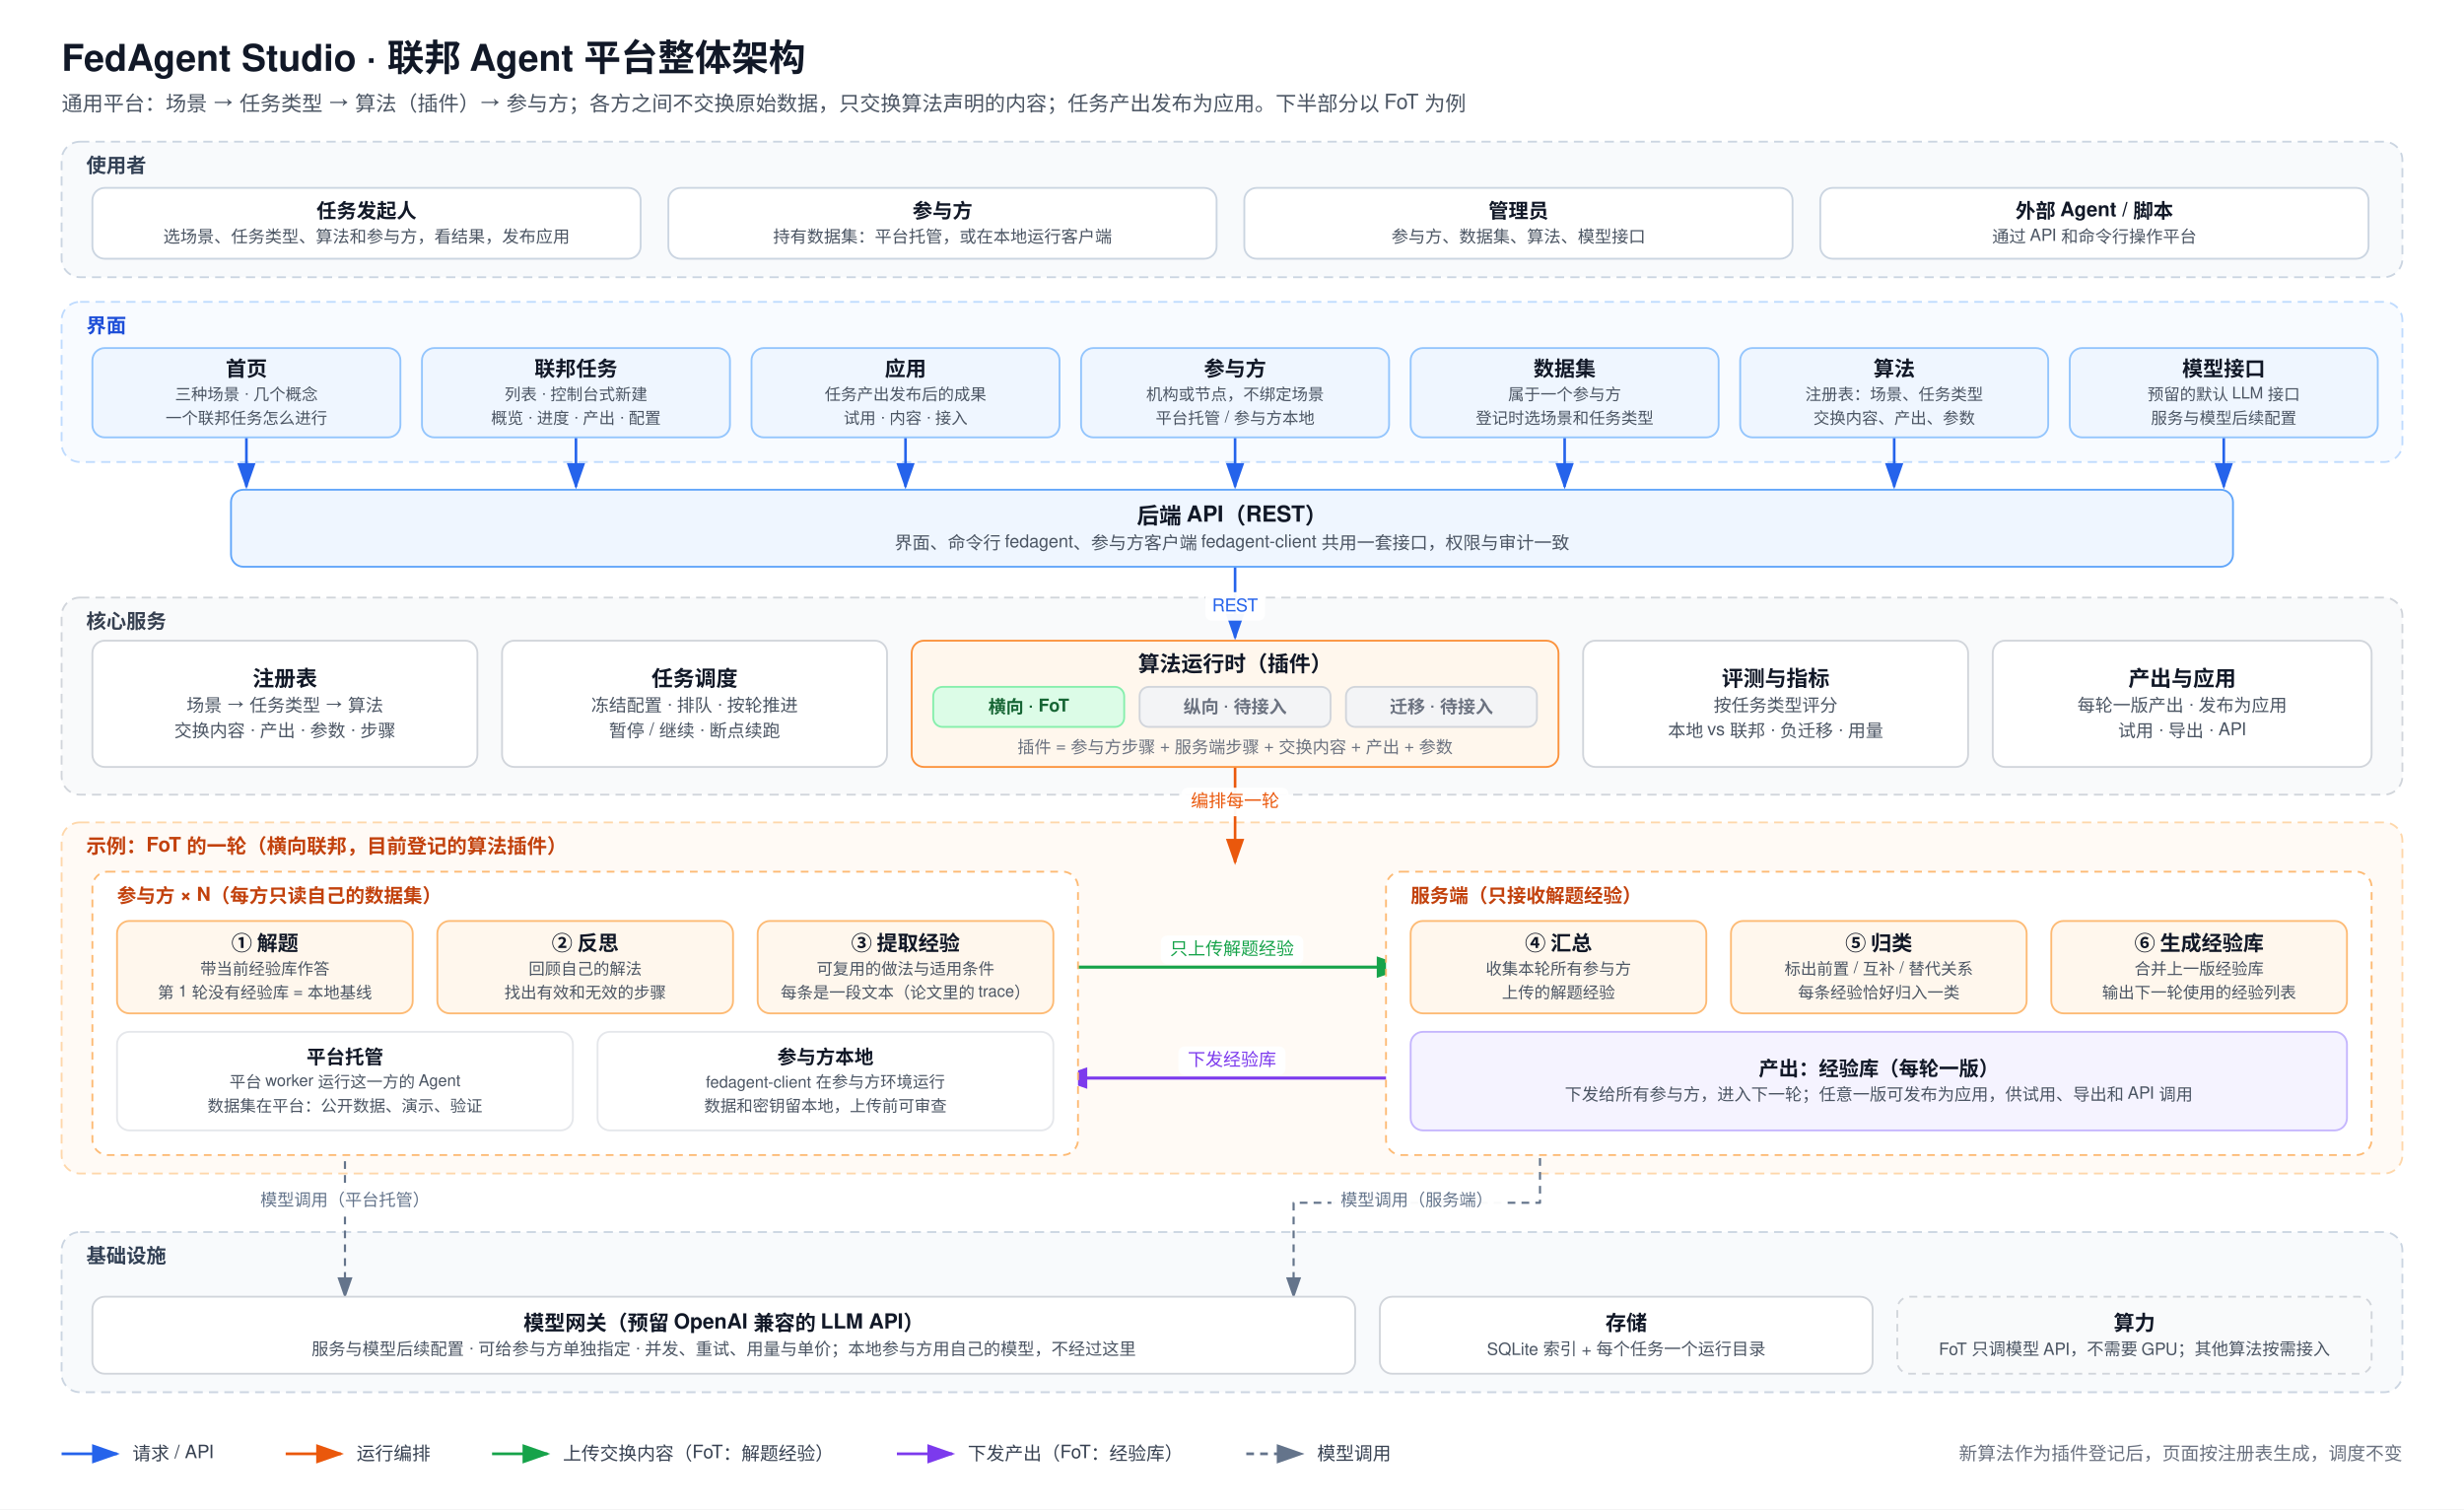
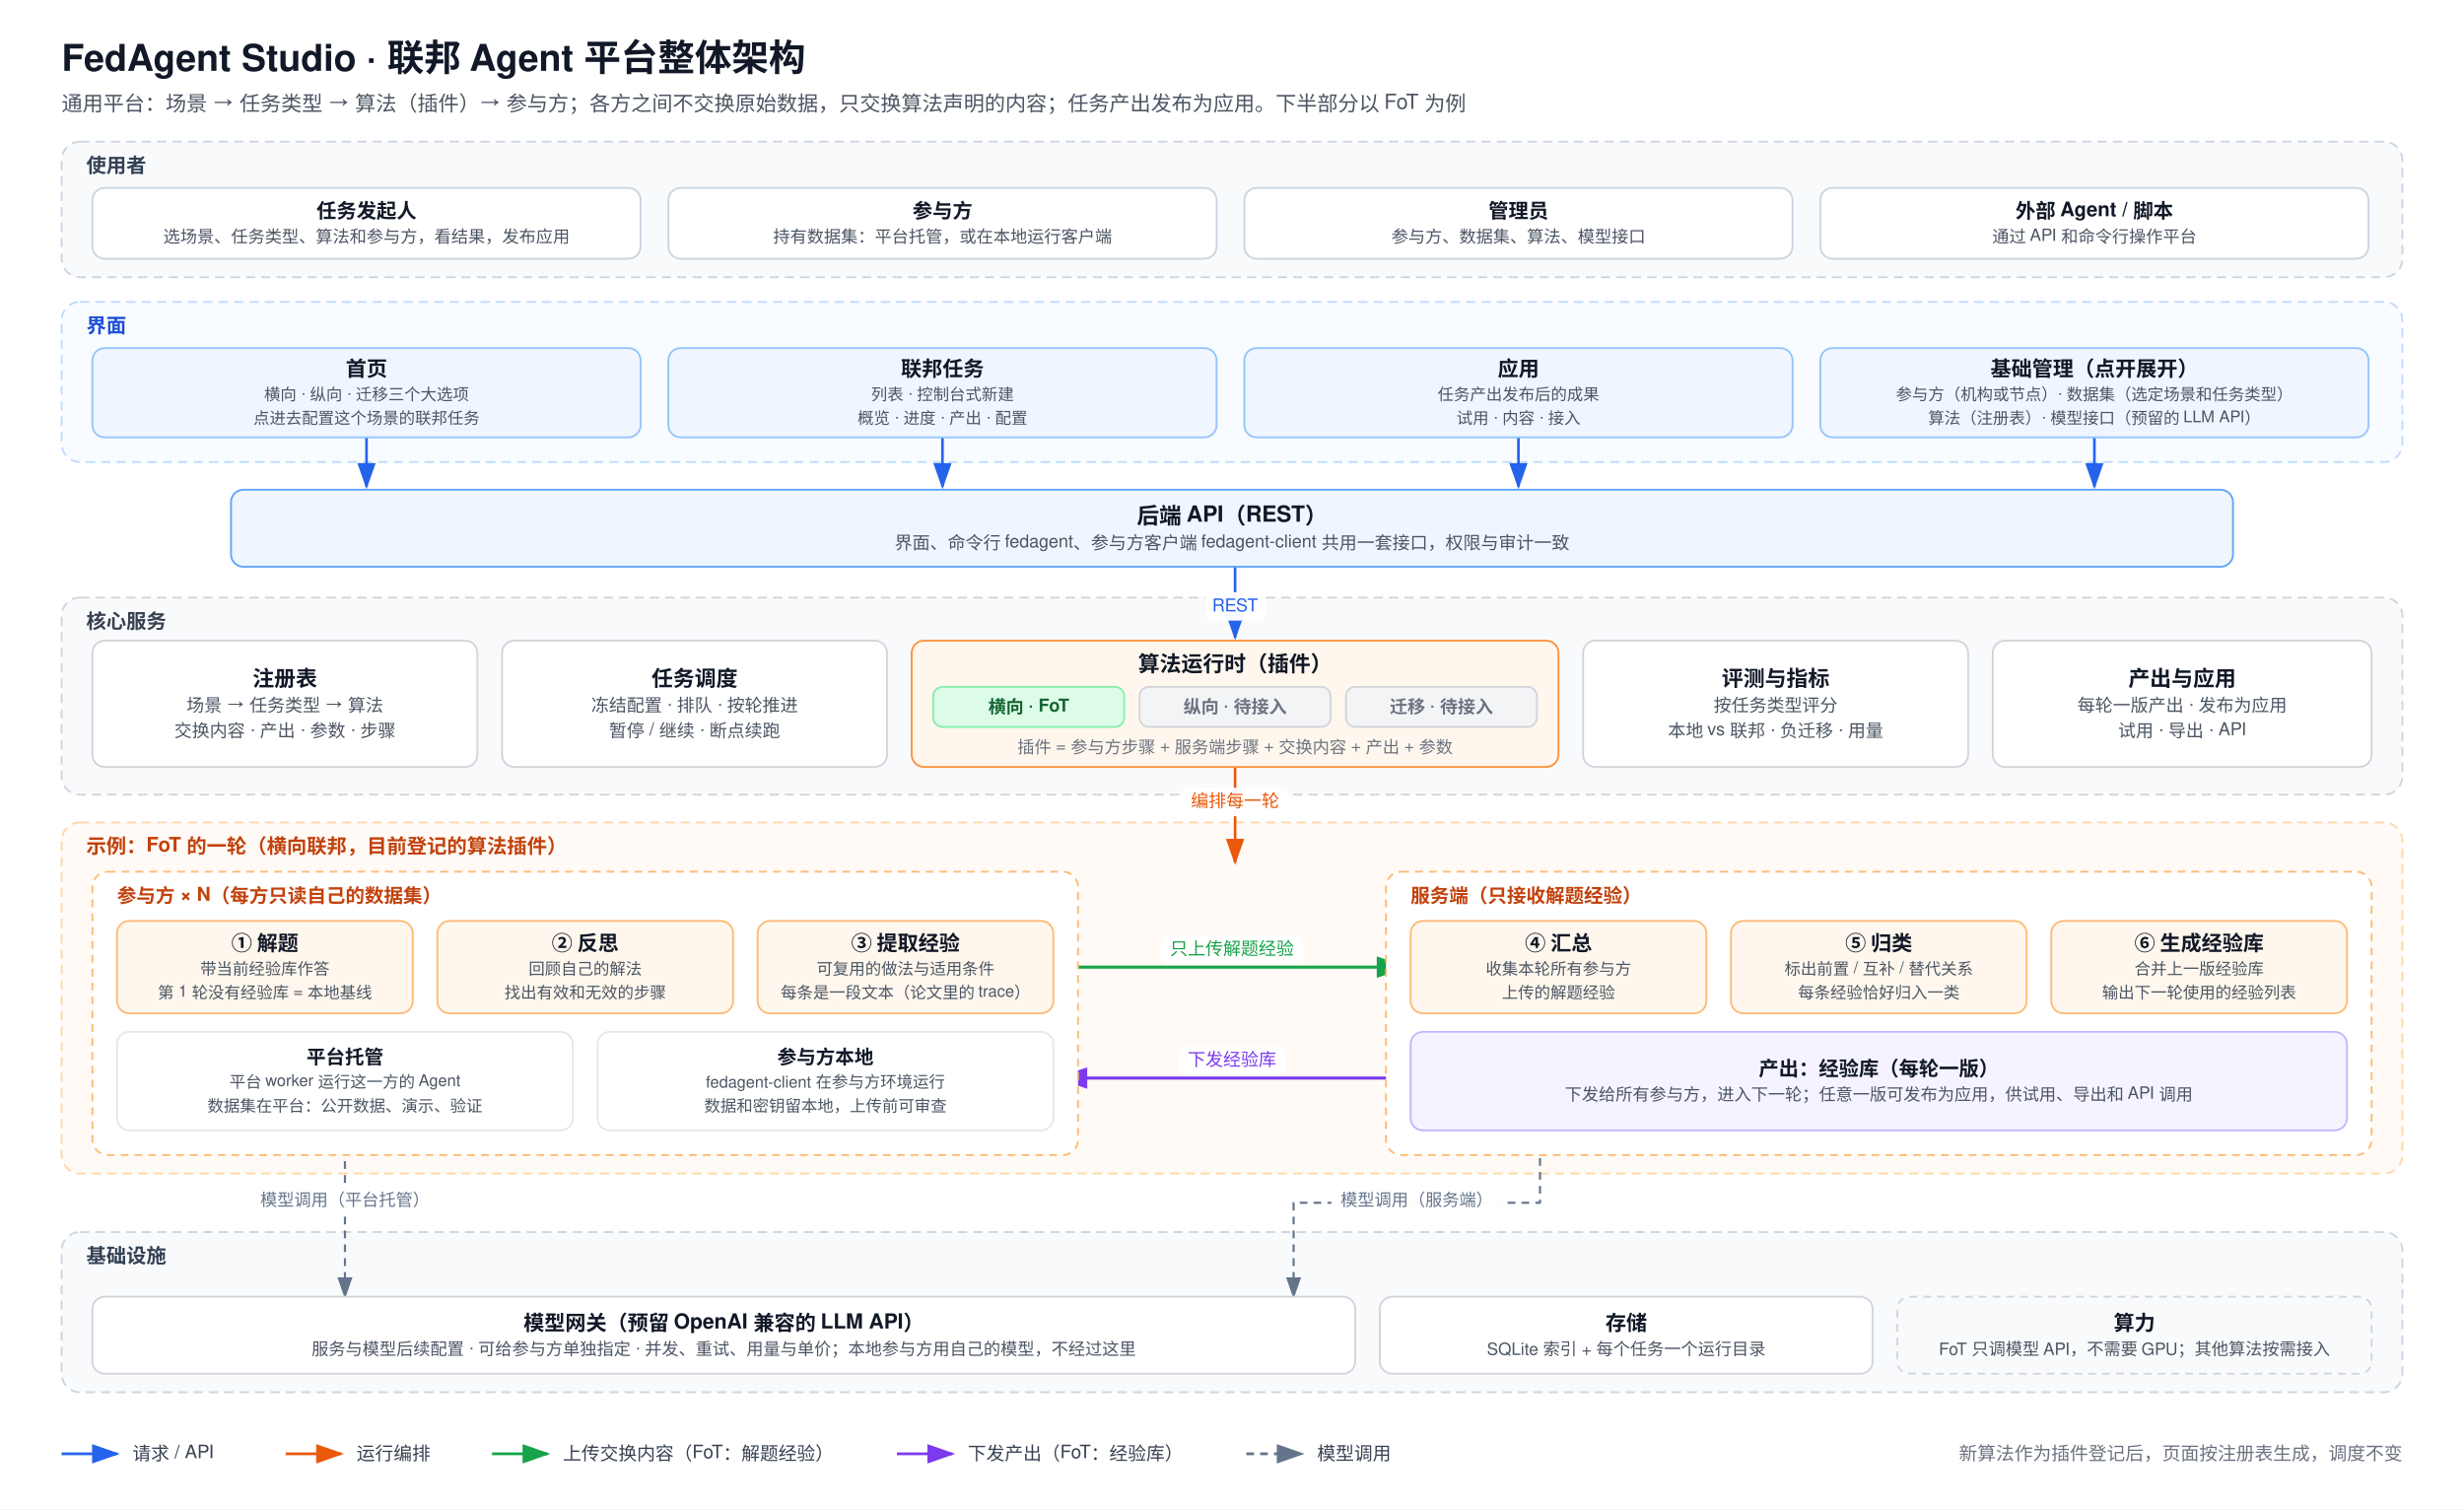
<svg xmlns="http://www.w3.org/2000/svg" viewBox="0 0 1600 980" width="1600" height="980">
  <style>text { font-family: 'Helvetica Neue', Helvetica, 'PingFang SC', 'Hiragino Sans GB', 'Heiti SC', 'Noto Sans CJK SC', 'Microsoft YaHei', Arial, sans-serif; }</style>
  <defs>
    <marker id="m-blue" markerWidth="10" markerHeight="7" refX="9" refY="3.5" orient="auto">
      <polygon points="0 0, 10 3.5, 0 7" fill="#2563eb" />
    </marker>
    <marker id="m-purple" markerWidth="10" markerHeight="7" refX="9" refY="3.5" orient="auto">
      <polygon points="0 0, 10 3.5, 0 7" fill="#7c3aed" />
    </marker>
    <marker id="m-orange" markerWidth="10" markerHeight="7" refX="9" refY="3.5" orient="auto">
      <polygon points="0 0, 10 3.5, 0 7" fill="#ea580c" />
    </marker>
    <marker id="m-green" markerWidth="10" markerHeight="7" refX="9" refY="3.5" orient="auto">
      <polygon points="0 0, 10 3.5, 0 7" fill="#16a34a" />
    </marker>
    <marker id="m-gray" markerWidth="10" markerHeight="7" refX="9" refY="3.5" orient="auto">
      <polygon points="0 0, 10 3.5, 0 7" fill="#64748b" />
    </marker>
  </defs>
  <rect width="1600" height="980" fill="#ffffff" />
  <text x="40" y="46" font-size="24" font-weight="700" fill="#111827" text-anchor="start">FedAgent Studio · 联邦 Agent 平台整体架构</text>
  <text x="40" y="72" font-size="13.5" font-weight="400" fill="#4b5563" text-anchor="start">通用平台：场景 → 任务类型 → 算法（插件）→ 参与方；各方之间不交换原始数据，只交换算法声明的内容；任务产出发布为应用。下半部分以 FoT 为例</text>
  <rect x="40" y="92" width="1520" height="88" rx="12" ry="12" fill="#f8fafc" stroke="#cbd5e1" stroke-width="1.2" stroke-dasharray="6,4" />
  <rect x="40" y="196" width="1520" height="104" rx="12" ry="12" fill="#f8fbff" stroke="#bfdbfe" stroke-width="1.2" stroke-dasharray="6,4" />
  <rect x="40" y="388" width="1520" height="128" rx="12" ry="12" fill="#f9fafb" stroke="#d1d5db" stroke-width="1.2" stroke-dasharray="6,4" />
  <rect x="40" y="534" width="1520" height="228" rx="12" ry="12" fill="#fffaf5" stroke="#fed7aa" stroke-width="1.2" stroke-dasharray="6,4" />
  <rect x="40" y="800" width="1520" height="104" rx="12" ry="12" fill="#f8fafc" stroke="#cbd5e1" stroke-width="1.2" stroke-dasharray="6,4" />
  <text x="56" y="112" font-size="13" font-weight="700" fill="#334155" text-anchor="start">使用者</text>
  <text x="56" y="216" font-size="13" font-weight="700" fill="#1d4ed8" text-anchor="start">界面</text>
  <text x="56" y="408" font-size="13" font-weight="700" fill="#374151" text-anchor="start">核心服务</text>
  <text x="56" y="554" font-size="13" font-weight="700" fill="#c2410c" text-anchor="start">示例：FoT 的一轮（横向联邦，目前登记的算法插件）</text>
  <text x="56" y="820" font-size="13" font-weight="700" fill="#334155" text-anchor="start">基础设施</text>
-   <path d="M160,284 V316" fill="none" stroke="#2563eb" stroke-width="1.7" marker-end="url(#m-blue)" stroke-linejoin="round" />
-   <path d="M374,284 V316" fill="none" stroke="#2563eb" stroke-width="1.7" marker-end="url(#m-blue)" stroke-linejoin="round" />
-   <path d="M588,284 V316" fill="none" stroke="#2563eb" stroke-width="1.7" marker-end="url(#m-blue)" stroke-linejoin="round" />
-   <path d="M802,284 V316" fill="none" stroke="#2563eb" stroke-width="1.7" marker-end="url(#m-blue)" stroke-linejoin="round" />
-   <path d="M1016,284 V316" fill="none" stroke="#2563eb" stroke-width="1.7" marker-end="url(#m-blue)" stroke-linejoin="round" />
-   <path d="M1230,284 V316" fill="none" stroke="#2563eb" stroke-width="1.7" marker-end="url(#m-blue)" stroke-linejoin="round" />
-   <path d="M1444,284 V316" fill="none" stroke="#2563eb" stroke-width="1.7" marker-end="url(#m-blue)" stroke-linejoin="round" />
+   <path d="M238,284 V316" fill="none" stroke="#2563eb" stroke-width="1.7" marker-end="url(#m-blue)" stroke-linejoin="round" />
+   <path d="M612,284 V316" fill="none" stroke="#2563eb" stroke-width="1.7" marker-end="url(#m-blue)" stroke-linejoin="round" />
+   <path d="M986,284 V316" fill="none" stroke="#2563eb" stroke-width="1.7" marker-end="url(#m-blue)" stroke-linejoin="round" />
+   <path d="M1360,284 V316" fill="none" stroke="#2563eb" stroke-width="1.7" marker-end="url(#m-blue)" stroke-linejoin="round" />
  <path d="M802,368 V414" fill="none" stroke="#2563eb" stroke-width="1.7" marker-end="url(#m-blue)" stroke-linejoin="round" />
  <path d="M802,498 V560" fill="none" stroke="#ea580c" stroke-width="1.7" marker-end="url(#m-orange)" stroke-linejoin="round" />
  <path d="M686,628 H912" fill="none" stroke="#16a34a" stroke-width="2" marker-end="url(#m-green)" stroke-linejoin="round" />
  <path d="M914,700 H688" fill="none" stroke="#7c3aed" stroke-width="2" marker-end="url(#m-purple)" stroke-linejoin="round" />
  <path d="M224,736 V842" fill="none" stroke="#64748b" stroke-width="1.4" stroke-dasharray="5,4" marker-end="url(#m-gray)" stroke-linejoin="round" />
  <path d="M1000,752 V781 H840 V842" fill="none" stroke="#64748b" stroke-width="1.4" stroke-dasharray="5,4" marker-end="url(#m-gray)" stroke-linejoin="round" />
  <rect x="60" y="122" width="356" height="46" rx="8" ry="8" fill="#ffffff" stroke="#cbd5e1" stroke-width="1.2" />
  <text x="238.0" y="141.5" font-size="13" font-weight="600" fill="#111827" text-anchor="middle">任务发起人</text>
  <text x="238.0" y="157.5" font-size="11" font-weight="400" fill="#4b5563" text-anchor="middle">选场景、任务类型、算法和参与方，看结果，发布应用</text>
  <rect x="434" y="122" width="356" height="46" rx="8" ry="8" fill="#ffffff" stroke="#cbd5e1" stroke-width="1.2" />
  <text x="612.0" y="141.5" font-size="13" font-weight="600" fill="#111827" text-anchor="middle">参与方</text>
  <text x="612.0" y="157.5" font-size="11" font-weight="400" fill="#4b5563" text-anchor="middle">持有数据集：平台托管，或在本地运行客户端</text>
  <rect x="808" y="122" width="356" height="46" rx="8" ry="8" fill="#ffffff" stroke="#cbd5e1" stroke-width="1.2" />
  <text x="986.0" y="141.5" font-size="13" font-weight="600" fill="#111827" text-anchor="middle">管理员</text>
  <text x="986.0" y="157.5" font-size="11" font-weight="400" fill="#4b5563" text-anchor="middle">参与方、数据集、算法、模型接口</text>
  <rect x="1182" y="122" width="356" height="46" rx="8" ry="8" fill="#ffffff" stroke="#cbd5e1" stroke-width="1.2" />
  <text x="1360.0" y="141.5" font-size="13" font-weight="600" fill="#111827" text-anchor="middle">外部 Agent / 脚本</text>
  <text x="1360.0" y="157.5" font-size="11" font-weight="400" fill="#4b5563" text-anchor="middle">通过 API 和命令行操作平台</text>
-   <rect x="60" y="226" width="200" height="58" rx="8" ry="8" fill="#eff6ff" stroke="#93c5fd" stroke-width="1.2" />
-   <text x="160.0" y="244.2" font-size="13.5" font-weight="600" fill="#111827" text-anchor="middle">首页</text>
-   <text x="160.0" y="259.8" font-size="10.5" font-weight="400" fill="#4b5563" text-anchor="middle">三种场景 · 几个概念</text>
-   <text x="160.0" y="275.2" font-size="10.5" font-weight="400" fill="#4b5563" text-anchor="middle">一个联邦任务怎么进行</text>
-   <rect x="274" y="226" width="200" height="58" rx="8" ry="8" fill="#eff6ff" stroke="#93c5fd" stroke-width="1.2" />
-   <text x="374.0" y="244.2" font-size="13.5" font-weight="600" fill="#111827" text-anchor="middle">联邦任务</text>
-   <text x="374.0" y="259.8" font-size="10.5" font-weight="400" fill="#4b5563" text-anchor="middle">列表 · 控制台式新建</text>
-   <text x="374.0" y="275.2" font-size="10.5" font-weight="400" fill="#4b5563" text-anchor="middle">概览 · 进度 · 产出 · 配置</text>
-   <rect x="488" y="226" width="200" height="58" rx="8" ry="8" fill="#eff6ff" stroke="#93c5fd" stroke-width="1.2" />
-   <text x="588.0" y="244.2" font-size="13.5" font-weight="600" fill="#111827" text-anchor="middle">应用</text>
-   <text x="588.0" y="259.8" font-size="10.5" font-weight="400" fill="#4b5563" text-anchor="middle">任务产出发布后的成果</text>
-   <text x="588.0" y="275.2" font-size="10.5" font-weight="400" fill="#4b5563" text-anchor="middle">试用 · 内容 · 接入</text>
-   <rect x="702" y="226" width="200" height="58" rx="8" ry="8" fill="#eff6ff" stroke="#93c5fd" stroke-width="1.2" />
-   <text x="802.0" y="244.2" font-size="13.5" font-weight="600" fill="#111827" text-anchor="middle">参与方</text>
-   <text x="802.0" y="259.8" font-size="10.5" font-weight="400" fill="#4b5563" text-anchor="middle">机构或节点，不绑定场景</text>
-   <text x="802.0" y="275.2" font-size="10.5" font-weight="400" fill="#4b5563" text-anchor="middle">平台托管 / 参与方本地</text>
-   <rect x="916" y="226" width="200" height="58" rx="8" ry="8" fill="#eff6ff" stroke="#93c5fd" stroke-width="1.2" />
-   <text x="1016.0" y="244.2" font-size="13.5" font-weight="600" fill="#111827" text-anchor="middle">数据集</text>
-   <text x="1016.0" y="259.8" font-size="10.5" font-weight="400" fill="#4b5563" text-anchor="middle">属于一个参与方</text>
-   <text x="1016.0" y="275.2" font-size="10.5" font-weight="400" fill="#4b5563" text-anchor="middle">登记时选场景和任务类型</text>
-   <rect x="1130" y="226" width="200" height="58" rx="8" ry="8" fill="#eff6ff" stroke="#93c5fd" stroke-width="1.2" />
-   <text x="1230.0" y="244.2" font-size="13.5" font-weight="600" fill="#111827" text-anchor="middle">算法</text>
-   <text x="1230.0" y="259.8" font-size="10.5" font-weight="400" fill="#4b5563" text-anchor="middle">注册表：场景、任务类型</text>
-   <text x="1230.0" y="275.2" font-size="10.5" font-weight="400" fill="#4b5563" text-anchor="middle">交换内容、产出、参数</text>
-   <rect x="1344" y="226" width="200" height="58" rx="8" ry="8" fill="#eff6ff" stroke="#93c5fd" stroke-width="1.2" />
-   <text x="1444.0" y="244.2" font-size="13.5" font-weight="600" fill="#111827" text-anchor="middle">模型接口</text>
-   <text x="1444.0" y="259.8" font-size="10.5" font-weight="400" fill="#4b5563" text-anchor="middle">预留的默认 LLM 接口</text>
-   <text x="1444.0" y="275.2" font-size="10.5" font-weight="400" fill="#4b5563" text-anchor="middle">服务与模型后续配置</text>
+   <rect x="60" y="226" width="356" height="58" rx="8" ry="8" fill="#eff6ff" stroke="#93c5fd" stroke-width="1.2" />
+   <text x="238.0" y="244.2" font-size="13.5" font-weight="600" fill="#111827" text-anchor="middle">首页</text>
+   <text x="238.0" y="259.8" font-size="10.5" font-weight="400" fill="#4b5563" text-anchor="middle">横向 · 纵向 · 迁移三个大选项</text>
+   <text x="238.0" y="275.2" font-size="10.5" font-weight="400" fill="#4b5563" text-anchor="middle">点进去配置这个场景的联邦任务</text>
+   <rect x="434" y="226" width="356" height="58" rx="8" ry="8" fill="#eff6ff" stroke="#93c5fd" stroke-width="1.2" />
+   <text x="612.0" y="244.2" font-size="13.5" font-weight="600" fill="#111827" text-anchor="middle">联邦任务</text>
+   <text x="612.0" y="259.8" font-size="10.5" font-weight="400" fill="#4b5563" text-anchor="middle">列表 · 控制台式新建</text>
+   <text x="612.0" y="275.2" font-size="10.5" font-weight="400" fill="#4b5563" text-anchor="middle">概览 · 进度 · 产出 · 配置</text>
+   <rect x="808" y="226" width="356" height="58" rx="8" ry="8" fill="#eff6ff" stroke="#93c5fd" stroke-width="1.2" />
+   <text x="986.0" y="244.2" font-size="13.5" font-weight="600" fill="#111827" text-anchor="middle">应用</text>
+   <text x="986.0" y="259.8" font-size="10.5" font-weight="400" fill="#4b5563" text-anchor="middle">任务产出发布后的成果</text>
+   <text x="986.0" y="275.2" font-size="10.5" font-weight="400" fill="#4b5563" text-anchor="middle">试用 · 内容 · 接入</text>
+   <rect x="1182" y="226" width="356" height="58" rx="8" ry="8" fill="#eff6ff" stroke="#93c5fd" stroke-width="1.2" />
+   <text x="1360.0" y="244.2" font-size="13.5" font-weight="600" fill="#111827" text-anchor="middle">基础管理（点开展开）</text>
+   <text x="1360.0" y="259.8" font-size="10.5" font-weight="400" fill="#4b5563" text-anchor="middle">参与方（机构或节点）· 数据集（选定场景和任务类型）</text>
+   <text x="1360.0" y="275.2" font-size="10.5" font-weight="400" fill="#4b5563" text-anchor="middle">算法（注册表）· 模型接口（预留的 LLM API）</text>
  <rect x="150" y="318" width="1300" height="50" rx="8" ry="8" fill="#eff6ff" stroke="#60a5fa" stroke-width="1.2" />
  <text x="800.0" y="340.0" font-size="14.5" font-weight="600" fill="#111827" text-anchor="middle">后端 API（REST）</text>
  <text x="800.0" y="356.5" font-size="11.5" font-weight="400" fill="#4b5563" text-anchor="middle">界面、命令行 fedagent、参与方客户端 fedagent-client 共用一套接口，权限与审计一致</text>
  <rect x="60" y="416" width="250" height="82" rx="8" ry="8" fill="#ffffff" stroke="#d1d5db" stroke-width="1.2" />
  <text x="185.0" y="445.5" font-size="14" font-weight="600" fill="#111827" text-anchor="middle">注册表</text>
  <text x="185.0" y="462.0" font-size="11.5" font-weight="400" fill="#4b5563" text-anchor="middle">场景 → 任务类型 → 算法</text>
  <text x="185.0" y="478.5" font-size="11.5" font-weight="400" fill="#4b5563" text-anchor="middle">交换内容 · 产出 · 参数 · 步骤</text>
  <rect x="326" y="416" width="250" height="82" rx="8" ry="8" fill="#ffffff" stroke="#d1d5db" stroke-width="1.2" />
  <text x="451.0" y="445.5" font-size="14" font-weight="600" fill="#111827" text-anchor="middle">任务调度</text>
  <text x="451.0" y="462.0" font-size="11.5" font-weight="400" fill="#4b5563" text-anchor="middle">冻结配置 · 排队 · 按轮推进</text>
  <text x="451.0" y="478.5" font-size="11.5" font-weight="400" fill="#4b5563" text-anchor="middle">暂停 / 继续 · 断点续跑</text>
  <rect x="592" y="416" width="420" height="82" rx="8" ry="8" fill="#fff7ed" stroke="#fb923c" stroke-width="1.2" />
  <text x="802" y="436" font-size="14" font-weight="600" fill="#111827" text-anchor="middle">算法运行时（插件）</text>
  <rect x="606" y="446" width="124" height="26" rx="6" ry="6" fill="#dcfce7" stroke="#86efac" stroke-width="1.2" />
  <text x="668" y="463" font-size="11.5" font-weight="600" fill="#166534" text-anchor="middle">横向 · FoT</text>
  <rect x="740" y="446" width="124" height="26" rx="6" ry="6" fill="#f3f4f6" stroke="#d1d5db" stroke-width="1.2" />
  <text x="802" y="463" font-size="11.5" font-weight="600" fill="#6b7280" text-anchor="middle">纵向 · 待接入</text>
  <rect x="874" y="446" width="124" height="26" rx="6" ry="6" fill="#f3f4f6" stroke="#d1d5db" stroke-width="1.2" />
  <text x="936" y="463" font-size="11.5" font-weight="600" fill="#6b7280" text-anchor="middle">迁移 · 待接入</text>
  <text x="802" y="489" font-size="11" font-weight="400" fill="#6b7280" text-anchor="middle">插件 = 参与方步骤 + 服务端步骤 + 交换内容 + 产出 + 参数</text>
  <rect x="1028" y="416" width="250" height="82" rx="8" ry="8" fill="#ffffff" stroke="#d1d5db" stroke-width="1.2" />
  <text x="1153.0" y="445.5" font-size="14" font-weight="600" fill="#111827" text-anchor="middle">评测与指标</text>
  <text x="1153.0" y="462.0" font-size="11.5" font-weight="400" fill="#4b5563" text-anchor="middle">按任务类型评分</text>
  <text x="1153.0" y="478.5" font-size="11.5" font-weight="400" fill="#4b5563" text-anchor="middle">本地 vs 联邦 · 负迁移 · 用量</text>
  <rect x="1294" y="416" width="246" height="82" rx="8" ry="8" fill="#ffffff" stroke="#d1d5db" stroke-width="1.2" />
  <text x="1417.0" y="445.5" font-size="14" font-weight="600" fill="#111827" text-anchor="middle">产出与应用</text>
  <text x="1417.0" y="462.0" font-size="11.5" font-weight="400" fill="#4b5563" text-anchor="middle">每轮一版产出 · 发布为应用</text>
  <text x="1417.0" y="478.5" font-size="11.5" font-weight="400" fill="#4b5563" text-anchor="middle">试用 · 导出 · API</text>
  <rect x="60" y="566" width="640" height="184" rx="10" ry="10" fill="#ffffff" stroke="#fdba74" stroke-width="1.2" stroke-dasharray="5,4" />
  <text x="76" y="586" font-size="12.5" font-weight="700" fill="#c2410c" text-anchor="start">参与方 × N（每方只读自己的数据集）</text>
  <rect x="76" y="598" width="192" height="60" rx="8" ry="8" fill="#fff7ed" stroke="#fdba74" stroke-width="1.2" />
  <text x="172.0" y="617.2" font-size="13.5" font-weight="600" fill="#111827" text-anchor="middle">① 解题</text>
  <text x="172.0" y="632.8" font-size="10.5" font-weight="400" fill="#4b5563" text-anchor="middle">带当前经验库作答</text>
  <text x="172.0" y="648.2" font-size="10.5" font-weight="400" fill="#4b5563" text-anchor="middle">第 1 轮没有经验库 = 本地基线</text>
  <rect x="284" y="598" width="192" height="60" rx="8" ry="8" fill="#fff7ed" stroke="#fdba74" stroke-width="1.2" />
  <text x="380.0" y="617.2" font-size="13.5" font-weight="600" fill="#111827" text-anchor="middle">② 反思</text>
  <text x="380.0" y="632.8" font-size="10.5" font-weight="400" fill="#4b5563" text-anchor="middle">回顾自己的解法</text>
  <text x="380.0" y="648.2" font-size="10.5" font-weight="400" fill="#4b5563" text-anchor="middle">找出有效和无效的步骤</text>
  <rect x="492" y="598" width="192" height="60" rx="8" ry="8" fill="#fff7ed" stroke="#fdba74" stroke-width="1.2" />
  <text x="588.0" y="617.2" font-size="13.5" font-weight="600" fill="#111827" text-anchor="middle">③ 提取经验</text>
  <text x="588.0" y="632.8" font-size="10.5" font-weight="400" fill="#4b5563" text-anchor="middle">可复用的做法与适用条件</text>
  <text x="588.0" y="648.2" font-size="10.5" font-weight="400" fill="#4b5563" text-anchor="middle">每条是一段文本（论文里的 trace）</text>
  <rect x="76" y="670" width="296" height="64" rx="8" ry="8" fill="#ffffff" stroke="#e5e7eb" stroke-width="1.2" />
  <text x="224.0" y="690.8" font-size="12.5" font-weight="600" fill="#111827" text-anchor="middle">平台托管</text>
  <text x="224.0" y="706.2" font-size="10.5" font-weight="400" fill="#4b5563" text-anchor="middle">平台 worker 运行这一方的 Agent</text>
  <text x="224.0" y="721.8" font-size="10.5" font-weight="400" fill="#4b5563" text-anchor="middle">数据集在平台：公开数据、演示、验证</text>
  <rect x="388" y="670" width="296" height="64" rx="8" ry="8" fill="#ffffff" stroke="#e5e7eb" stroke-width="1.2" />
  <text x="536.0" y="690.8" font-size="12.5" font-weight="600" fill="#111827" text-anchor="middle">参与方本地</text>
  <text x="536.0" y="706.2" font-size="10.5" font-weight="400" fill="#4b5563" text-anchor="middle">fedagent-client 在参与方环境运行</text>
  <text x="536.0" y="721.8" font-size="10.5" font-weight="400" fill="#4b5563" text-anchor="middle">数据和密钥留本地，上传前可审查</text>
  <rect x="900" y="566" width="640" height="184" rx="10" ry="10" fill="#ffffff" stroke="#fdba74" stroke-width="1.2" stroke-dasharray="5,4" />
  <text x="916" y="586" font-size="12.5" font-weight="700" fill="#c2410c" text-anchor="start">服务端（只接收解题经验）</text>
  <rect x="916" y="598" width="192" height="60" rx="8" ry="8" fill="#fff7ed" stroke="#fdba74" stroke-width="1.2" />
  <text x="1012.0" y="617.2" font-size="13.5" font-weight="600" fill="#111827" text-anchor="middle">④ 汇总</text>
  <text x="1012.0" y="632.8" font-size="10.5" font-weight="400" fill="#4b5563" text-anchor="middle">收集本轮所有参与方</text>
  <text x="1012.0" y="648.2" font-size="10.5" font-weight="400" fill="#4b5563" text-anchor="middle">上传的解题经验</text>
  <rect x="1124" y="598" width="192" height="60" rx="8" ry="8" fill="#fff7ed" stroke="#fdba74" stroke-width="1.2" />
  <text x="1220.0" y="617.2" font-size="13.5" font-weight="600" fill="#111827" text-anchor="middle">⑤ 归类</text>
  <text x="1220.0" y="632.8" font-size="10.5" font-weight="400" fill="#4b5563" text-anchor="middle">标出前置 / 互补 / 替代关系</text>
  <text x="1220.0" y="648.2" font-size="10.5" font-weight="400" fill="#4b5563" text-anchor="middle">每条经验恰好归入一类</text>
  <rect x="1332" y="598" width="192" height="60" rx="8" ry="8" fill="#fff7ed" stroke="#fdba74" stroke-width="1.2" />
  <text x="1428.0" y="617.2" font-size="13.5" font-weight="600" fill="#111827" text-anchor="middle">⑥ 生成经验库</text>
  <text x="1428.0" y="632.8" font-size="10.5" font-weight="400" fill="#4b5563" text-anchor="middle">合并上一版经验库</text>
  <text x="1428.0" y="648.2" font-size="10.5" font-weight="400" fill="#4b5563" text-anchor="middle">输出下一轮使用的经验列表</text>
  <rect x="916" y="670" width="608" height="64" rx="8" ry="8" fill="#f5f3ff" stroke="#c4b5fd" stroke-width="1.2" />
  <text x="1220.0" y="698.5" font-size="13" font-weight="600" fill="#111827" text-anchor="middle">产出：经验库（每轮一版）</text>
  <text x="1220.0" y="714.5" font-size="11" font-weight="400" fill="#4b5563" text-anchor="middle">下发给所有参与方，进入下一轮；任意一版可发布为应用，供试用、导出和 API 调用</text>
  <rect x="60" y="842" width="820" height="50" rx="8" ry="8" fill="#ffffff" stroke="#d1d5db" stroke-width="1.2" />
  <text x="470.0" y="863.8" font-size="13.5" font-weight="600" fill="#111827" text-anchor="middle">模型网关（预留 OpenAI 兼容的 LLM API）</text>
  <text x="470.0" y="879.8" font-size="11" font-weight="400" fill="#4b5563" text-anchor="middle">服务与模型后续配置 · 可给参与方单独指定 · 并发、重试、用量与单价；本地参与方用自己的模型，不经过这里</text>
  <rect x="896" y="842" width="320" height="50" rx="8" ry="8" fill="#ffffff" stroke="#d1d5db" stroke-width="1.2" />
  <text x="1056.0" y="863.8" font-size="13.5" font-weight="600" fill="#111827" text-anchor="middle">存储</text>
  <text x="1056.0" y="879.8" font-size="11" font-weight="400" fill="#4b5563" text-anchor="middle">SQLite 索引 + 每个任务一个运行目录</text>
  <rect x="1232" y="842" width="308" height="50" rx="8" ry="8" fill="#f9fafb" stroke="#d1d5db" stroke-width="1.2" stroke-dasharray="5,4" />
  <text x="1386.0" y="863.8" font-size="13.5" font-weight="600" fill="#111827" text-anchor="middle">算力</text>
  <text x="1386.0" y="879.8" font-size="11" font-weight="400" fill="#4b5563" text-anchor="middle">FoT 只调模型 API，不需要 GPU；其他算法按需接入</text>
  <rect x="782.7" y="384.5" width="38.7" height="18.5" rx="4" fill="#ffffff" opacity="0.96" />
  <text x="802" y="397" font-size="11.5" font-weight="500" fill="#2563eb" text-anchor="middle">REST</text>
  <rect x="767.2" y="511.5" width="69.5" height="18.5" rx="4" fill="#ffffff" opacity="0.96" />
  <text x="802" y="524" font-size="11.5" font-weight="500" fill="#ea580c" text-anchor="middle">编排每一轮</text>
  <rect x="753.8" y="607.5" width="92.5" height="18.5" rx="4" fill="#ffffff" opacity="0.96" />
  <text x="800" y="620" font-size="11.5" font-weight="500" fill="#16a34a" text-anchor="middle">只上传解题经验</text>
  <rect x="765.2" y="679.5" width="69.5" height="18.5" rx="4" fill="#ffffff" opacity="0.96" />
  <text x="800" y="692" font-size="11.5" font-weight="500" fill="#7c3aed" text-anchor="middle">下发经验库</text>
  <rect x="163.0" y="771.0" width="122.0" height="18.0" rx="4" fill="#ffffff" opacity="0.96" />
  <text x="224" y="783" font-size="11" font-weight="500" fill="#64748b" text-anchor="middle">模型调用（平台托管）</text>
  <rect x="864.5" y="771.0" width="111.0" height="18.0" rx="4" fill="#ffffff" opacity="0.96" />
  <text x="920" y="783" font-size="11" font-weight="500" fill="#64748b" text-anchor="middle">模型调用（服务端）</text>
  <path d="M40,944 H76" fill="none" stroke="#2563eb" stroke-width="1.8" marker-end="url(#m-blue)" stroke-linejoin="round" />
  <text x="86" y="948" font-size="12" font-weight="400" fill="#374151" text-anchor="start">请求 / API</text>
  <path d="M185.52,944 H221.52" fill="none" stroke="#ea580c" stroke-width="1.8" marker-end="url(#m-orange)" stroke-linejoin="round" />
  <text x="231.52" y="948" font-size="12" font-weight="400" fill="#374151" text-anchor="start">运行编排</text>
  <path d="M319.52,944 H355.52" fill="none" stroke="#16a34a" stroke-width="1.8" marker-end="url(#m-green)" stroke-linejoin="round" />
  <text x="365.52" y="948" font-size="12" font-weight="400" fill="#374151" text-anchor="start">上传交换内容（FoT：解题经验）</text>
  <path d="M582.4,944 H618.4" fill="none" stroke="#7c3aed" stroke-width="1.8" marker-end="url(#m-purple)" stroke-linejoin="round" />
  <text x="628.4" y="948" font-size="12" font-weight="400" fill="#374151" text-anchor="start">下发产出（FoT：经验库）</text>
  <path d="M809.28,944 H845.28" fill="none" stroke="#64748b" stroke-width="1.8" stroke-dasharray="5,4" marker-end="url(#m-gray)" stroke-linejoin="round" />
  <text x="855.28" y="948" font-size="12" font-weight="400" fill="#374151" text-anchor="start">模型调用</text>
  <text x="1560" y="948" font-size="12" font-weight="400" fill="#6b7280" text-anchor="end">新算法作为插件登记后，页面按注册表生成，调度不变</text>
</svg>
